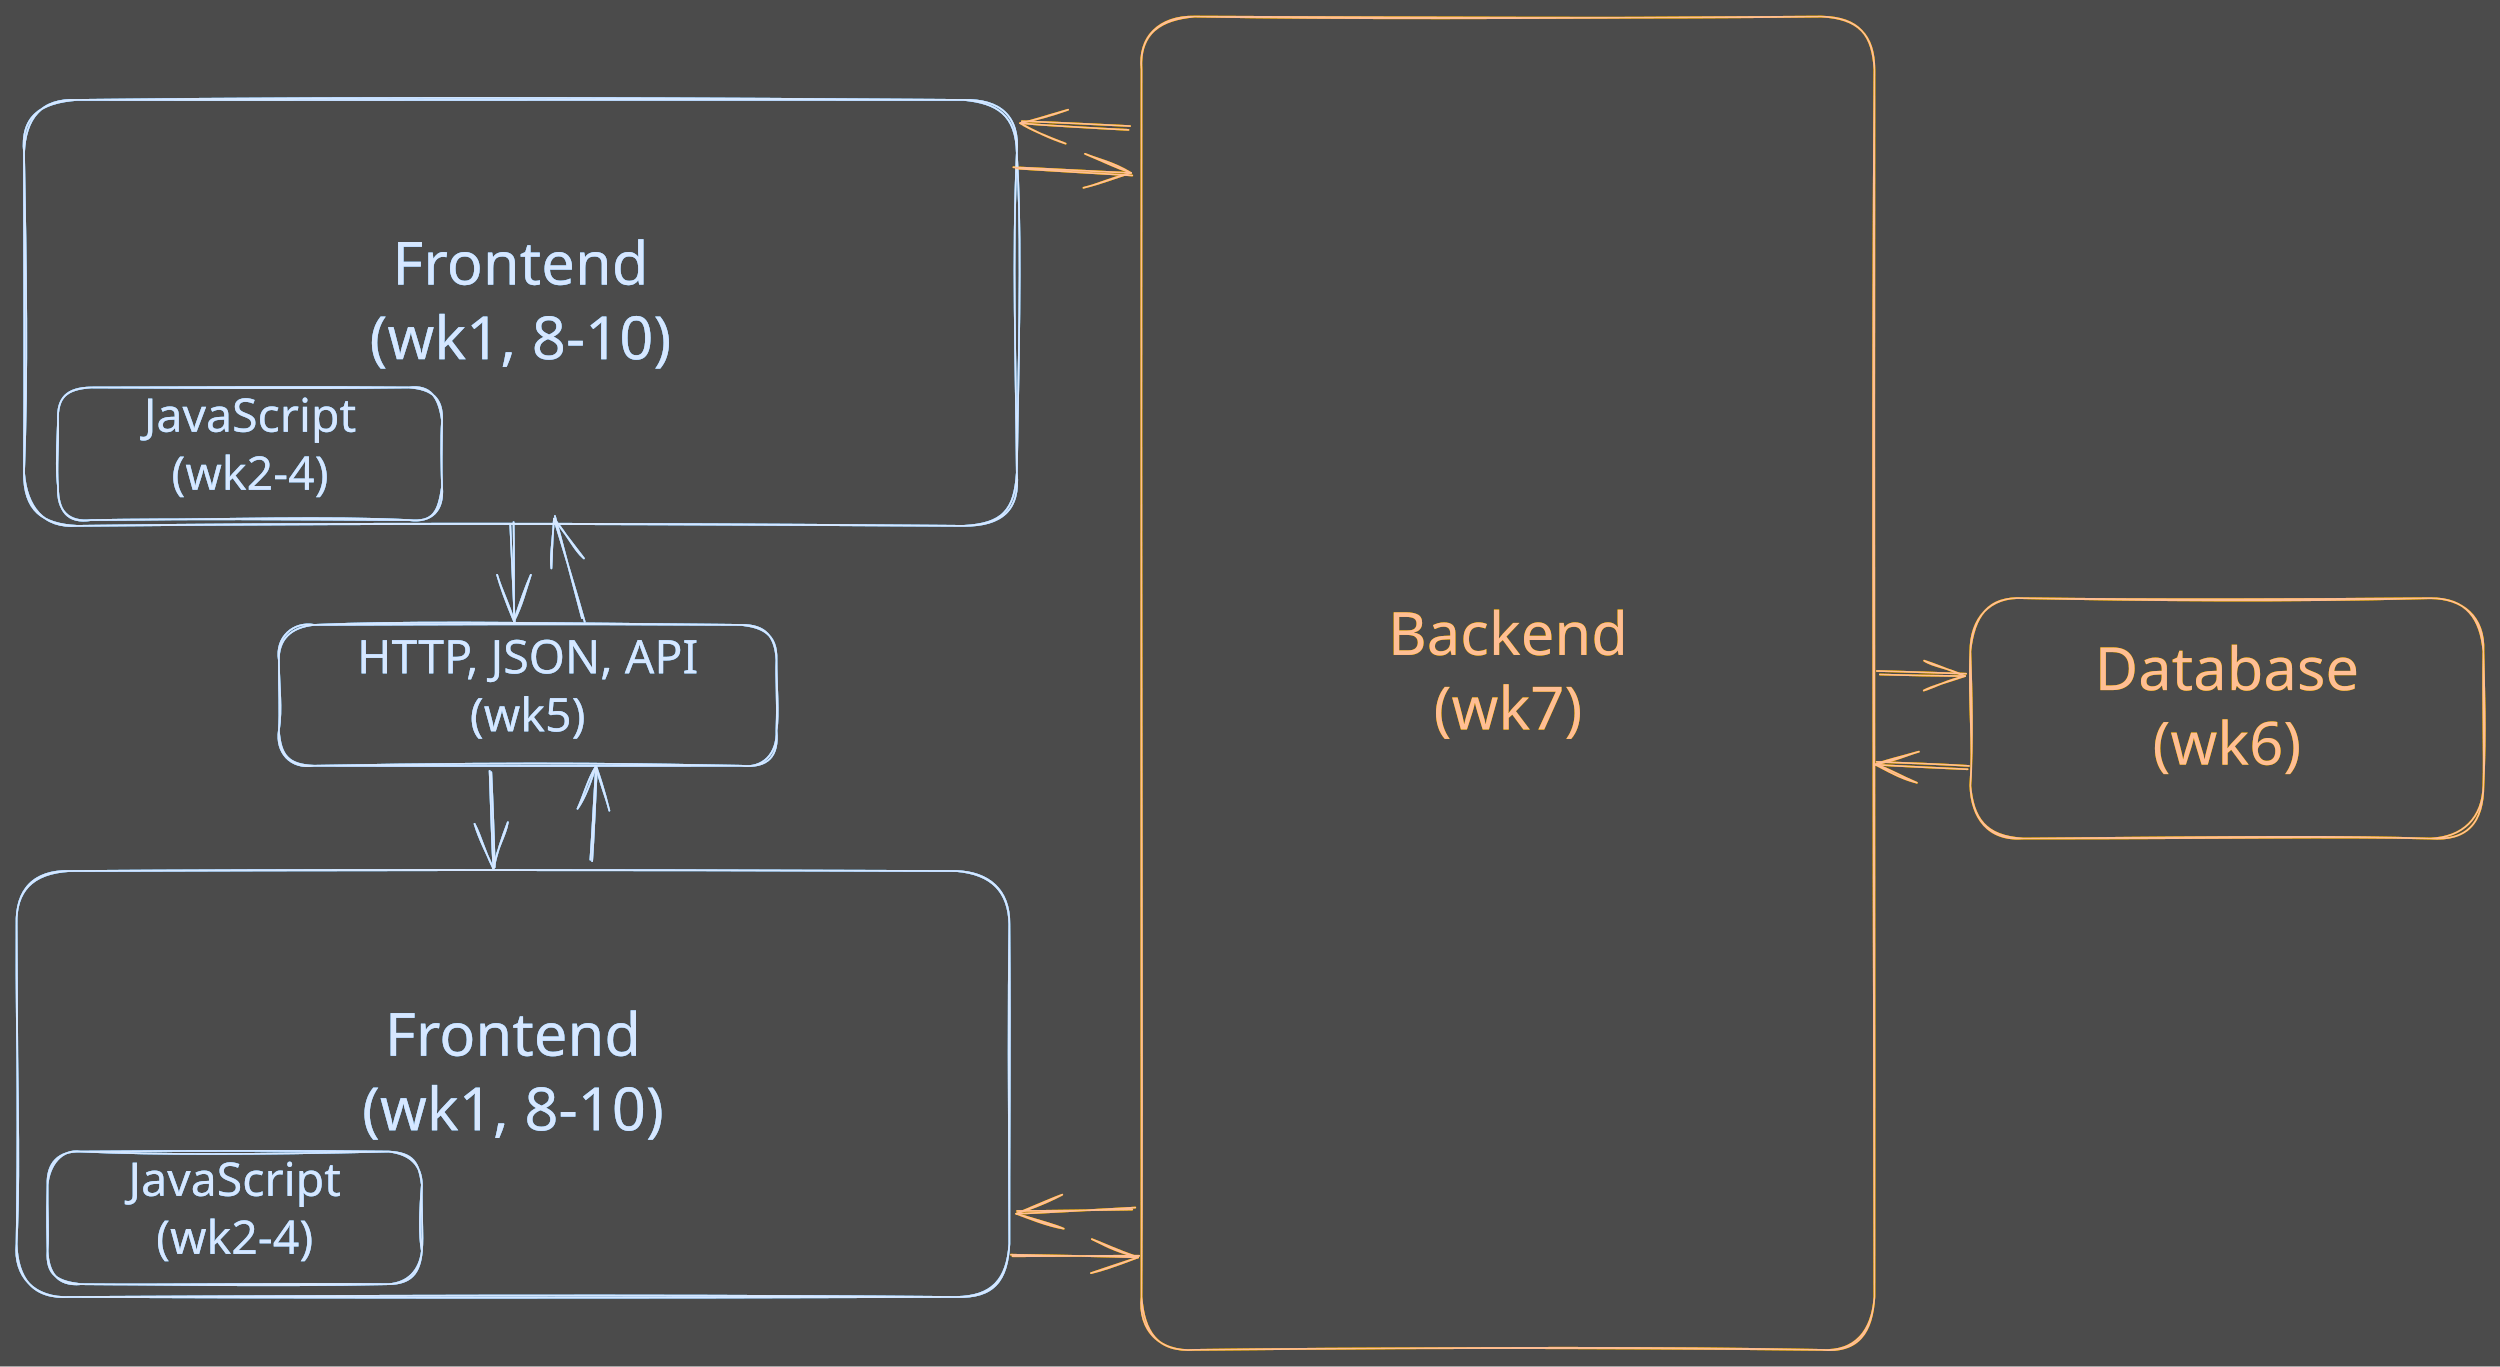
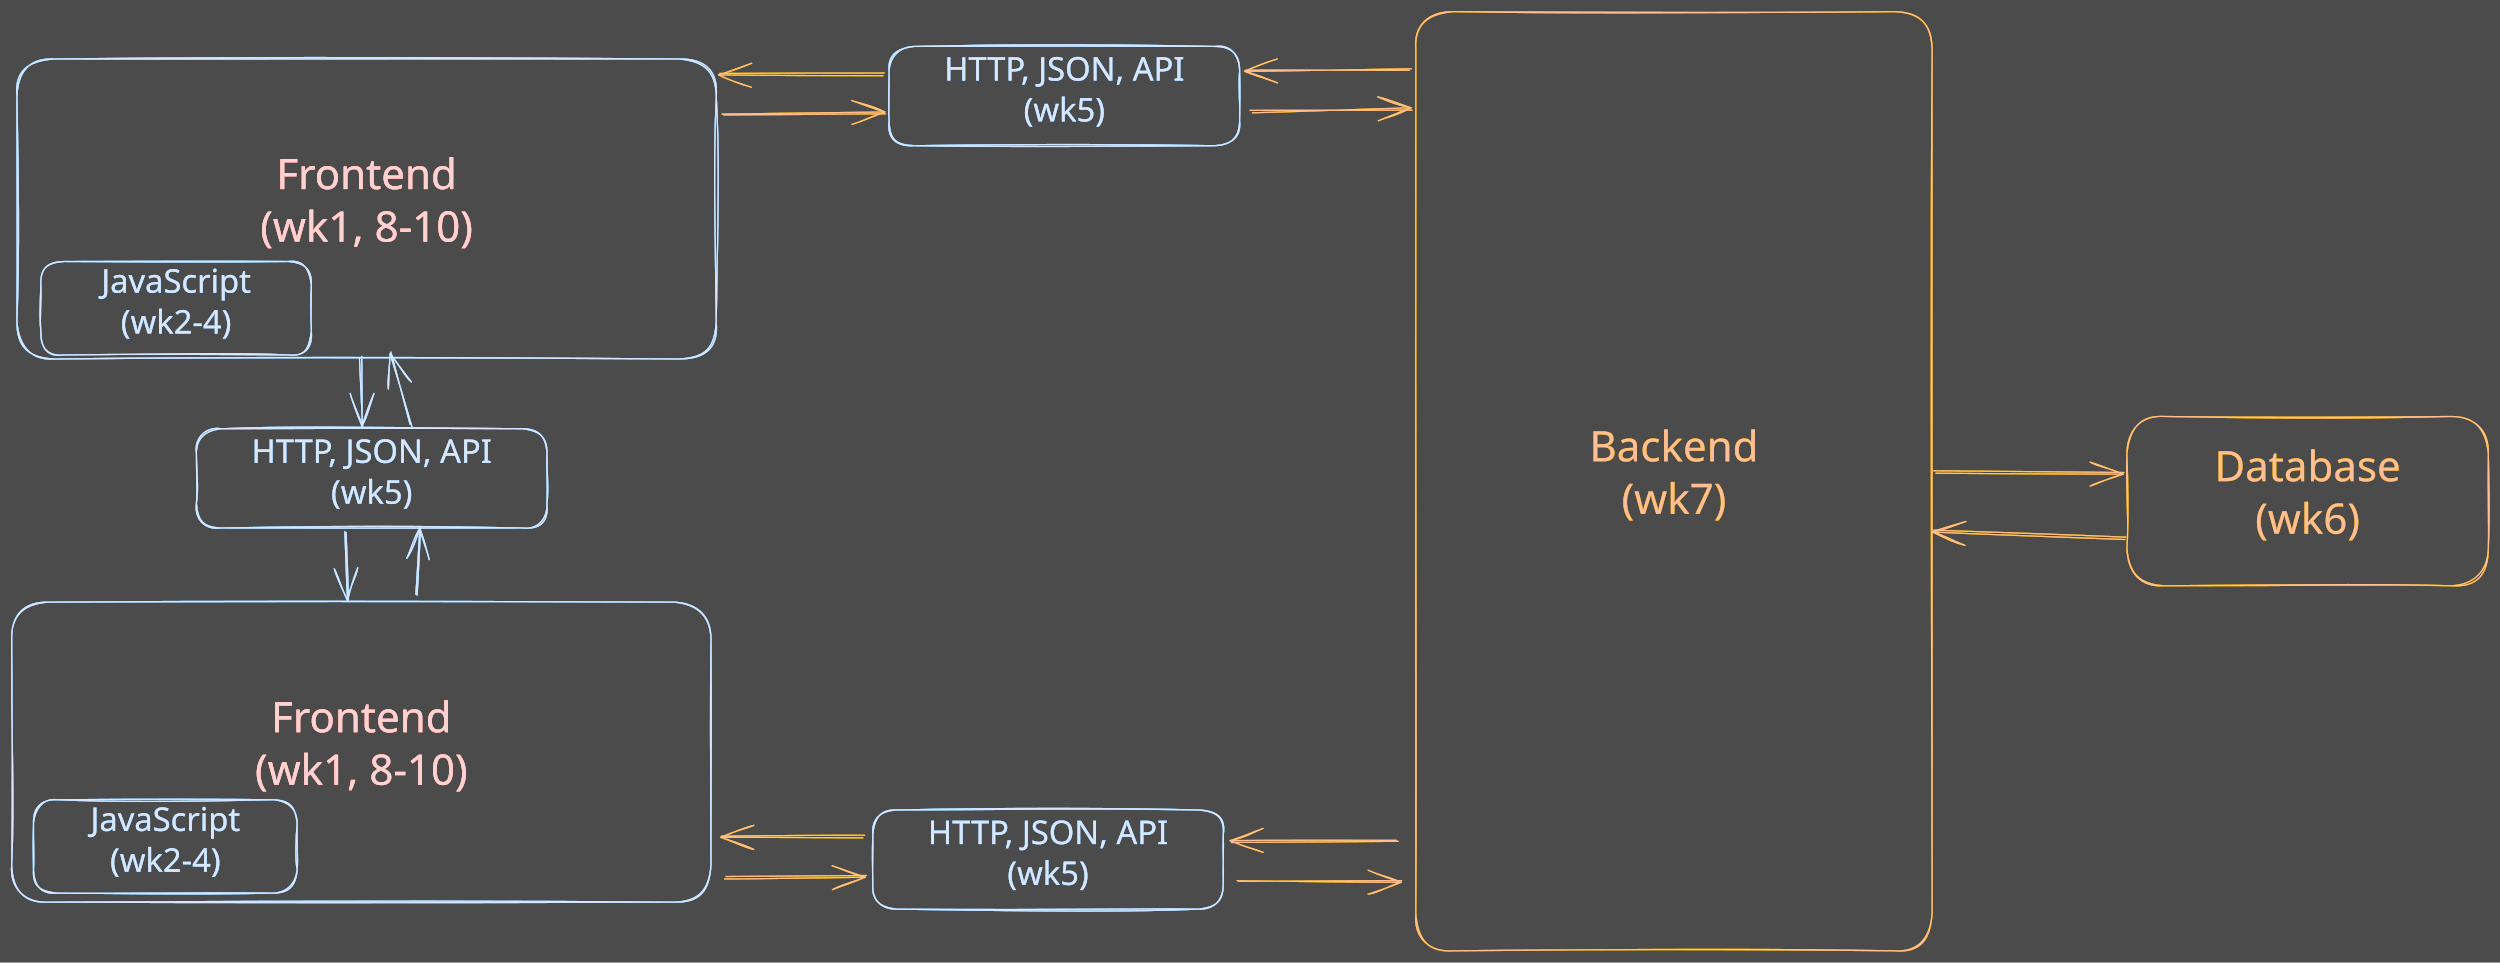
- <svg xmlns="http://www.w3.org/2000/svg" version="1.1" viewBox="0 0 1508.379 824.444" width="1508.379" height="824.444" filter="invert(93%) hue-rotate(180deg)">
+ <svg xmlns="http://www.w3.org/2000/svg" version="1.1" viewBox="0 0 2141.393 824.444" width="2141.393" height="824.444" filter="invert(93%) hue-rotate(180deg)">
  <defs>
    <style class="style-fonts">
      @font-face {
        font-family: "Virgil";
        src: url("https://excalidraw.com/Virgil.woff2");
      }
      @font-face {
        font-family: "Cascadia";
        src: url("https://excalidraw.com/Cascadia.woff2");
      }
      @font-face {
        font-family: "Assistant";
        src: url("https://excalidraw.com/Assistant-Regular.woff2");
      }
    </style>
  </defs>
-   <rect x="0" y="0" width="1508.379" height="824.444" fill="#ffffff" />
-   <g stroke-linecap="round" transform="translate(688.7222 10) rotate(0 221.1111 402.2222)">
+   <rect x="0" y="0" width="2141.393" height="824.444" fill="#ffffff" />
+   <g stroke-linecap="round" transform="translate(1212.741 10) rotate(0 221.1111 402.2222)">
    <path d="M32 0 C175.4 0.55, 316.74 1.19, 410.22 0 M32 0 C122.82 1.49, 214.37 1.27, 410.22 0 M410.22 0 C432.36 0.98, 442.08 11.01, 442.22 32 M410.22 0 C433.37 0.55, 441.22 11.47, 442.22 32 M442.22 32 C441.86 317.91, 442.45 604.23, 442.22 772.44 M442.22 32 C440.96 210.21, 441.44 387.96, 442.22 772.44 M442.22 772.44 C440.94 792.77, 430.74 805.79, 410.22 804.44 M442.22 772.44 C440.88 793.58, 433.19 806.43, 410.22 804.44 M410.22 804.44 C312.61 802.71, 216.84 802.81, 32 804.44 M410.22 804.44 C269.46 802.94, 129.32 803.2, 32 804.44 M32 804.44 C9.44 805.9, 1.64 793.68, 0 772.44 M32 804.44 C10.85 806.05, -2.14 792.36, 0 772.44 M0 772.44 C0.87 620.24, -0.39 469.25, 0 32 M0 772.44 C-0.11 553.95, -0.2 335.56, 0 32 M0 32 C-1.41 9.52, 12.08 1.74, 32 0 M0 32 C-2.15 12.25, 10.69 -0.38, 32 0" stroke="#f08c00" stroke-width="1" fill="none" />
  </g>
-   <g transform="translate(838.4417 367.2222) rotate(0 71.39167 45)">
+   <g transform="translate(1362.46 367.2222) rotate(0 71.39167 45)">
    <text x="71.392" y="0" font-family="Virgil, Segoe UI Emoji" font-size="36px" fill="#f08c00" text-anchor="middle" style="white-space: pre;" direction="ltr" dominant-baseline="text-before-edge">Backend</text>
    <text x="71.392" y="45" font-family="Virgil, Segoe UI Emoji" font-size="36px" fill="#f08c00" text-anchor="middle" style="white-space: pre;" direction="ltr" dominant-baseline="text-before-edge">(wk7)</text>
  </g>
-   <g stroke-linecap="round" transform="translate(14.5 60.27778) rotate(0 299.5 128.5)">
+   <g stroke-linecap="round" transform="translate(14.5 50.4961) rotate(0 299.5 128.5)">
    <path d="M32 0 C228.04 -2.18, 423.52 -0.95, 567 0 M32 0 C141.51 0.29, 250.98 -0.22, 567 0 M567 0 C587.03 1.93, 598.56 8.97, 599 32 M567 0 C588.91 -0.45, 600.9 9.77, 599 32 M599 32 C596.21 94.39, 598.42 157.2, 599 225 M599 32 C601.51 75.66, 600.98 119.32, 599 225 M599 225 C597.6 247.61, 590.33 255.8, 567 257 M599 225 C601.12 247.5, 589.99 257.03, 567 257 M567 257 C406.02 256.15, 244.59 255.02, 32 257 M567 257 C363.21 255.26, 159.92 255.24, 32 257 M32 257 C10.85 256.02, -0.21 247.6, 0 225 M32 257 C11.65 258.47, 1.63 245.6, 0 225 M0 225 C0.38 165.97, 0.09 107.1, 0 32 M0 225 C2.32 164.03, 1.25 102.54, 0 32 M0 32 C0.85 11.45, 9.98 -0.98, 32 0 M0 32 C-2.22 9.8, 10.04 1.58, 32 0" stroke="#1971c2" stroke-width="1" fill="none" />
  </g>
-   <g transform="translate(223.8 143.7778) rotate(0 90.2 45)">
-     <text x="90.2" y="0" font-family="Virgil, Segoe UI Emoji" font-size="36px" fill="#1971c2" text-anchor="middle" style="white-space: pre;" direction="ltr" dominant-baseline="text-before-edge">Frontend</text>
-     <text x="90.2" y="45" font-family="Virgil, Segoe UI Emoji" font-size="36px" fill="#1971c2" text-anchor="middle" style="white-space: pre;" direction="ltr" dominant-baseline="text-before-edge">(wk1, 8-10)</text>
-   </g>
-   <g stroke-linecap="round" transform="translate(35 233.7778) rotate(0 115.8481 40)">
+   <g transform="translate(223.8 133.9961) rotate(0 90.2 45)">
+     <text x="90.2" y="0" font-family="Virgil, Segoe UI Emoji" font-size="36px" fill="#e03131" text-anchor="middle" style="white-space: pre;" direction="ltr" dominant-baseline="text-before-edge">Frontend</text>
+     <text x="90.2" y="45" font-family="Virgil, Segoe UI Emoji" font-size="36px" fill="#e03131" text-anchor="middle" style="white-space: pre;" direction="ltr" dominant-baseline="text-before-edge">(wk1, 8-10)</text>
+   </g>
+   <g stroke-linecap="round" transform="translate(35 223.9961) rotate(0 115.8481 40)">
    <path d="M20 0 C89.31 -0.09, 155.82 -0.53, 211.7 0 M20 0 C78.94 0.16, 138.38 0.9, 211.7 0 M211.7 0 C224.88 -1.62, 229.78 5.91, 231.7 20 M211.7 0 C225.84 1, 232.17 6.51, 231.7 20 M231.7 20 C230.9 32.05, 231.3 45.75, 231.7 60 M231.7 20 C231.49 35.98, 231.24 51.41, 231.7 60 M231.7 60 C232.98 74.33, 225.29 81.93, 211.7 80 M231.7 60 C229.42 74.82, 226.83 81.49, 211.7 80 M211.7 80 C159.86 77.68, 111.96 79.53, 20 80 M211.7 80 C142.75 79.55, 72.11 79.18, 20 80 M20 80 C6.5 81.53, -0.6 74.57, 0 60 M20 80 C5.72 82.29, 0.01 74.55, 0 60 M0 60 C-1.08 48.23, 0.52 33.25, 0 20 M0 60 C-0.93 51.33, -1 44.18, 0 20 M0 20 C-0.54 6.15, 5.24 0.24, 20 0 M0 20 C-0.57 6.01, 4.97 0.94, 20 0" stroke="#1971c2" stroke-width="1" fill="none" />
  </g>
-   <g transform="translate(76.53975 238.7778) rotate(0 74.30833 35)">
+   <g transform="translate(76.53975 228.9961) rotate(0 74.30833 35)">
    <text x="74.308" y="0" font-family="Virgil, Segoe UI Emoji" font-size="28px" fill="#1971c2" text-anchor="middle" style="white-space: pre;" direction="ltr" dominant-baseline="text-before-edge">JavaScript</text>
    <text x="74.308" y="35" font-family="Virgil, Segoe UI Emoji" font-size="28px" fill="#1971c2" text-anchor="middle" style="white-space: pre;" direction="ltr" dominant-baseline="text-before-edge">(wk2-4)</text>
  </g>
-   <g stroke-linecap="round" transform="translate(168.25 377.0278) rotate(0 150.125 42.5)">
+   <g stroke-linecap="round" transform="translate(168.25 367.2461) rotate(0 150.125 42.5)">
    <path d="M21.25 0 C75.19 -2.25, 129.68 -1.46, 279 0 M21.25 0 C91.71 -0.22, 161.98 -0.71, 279 0 M279 0 C293.8 -0.07, 299.58 7.18, 300.25 21.25 M279 0 C291.18 1.42, 300.8 5.08, 300.25 21.25 M300.25 21.25 C300.16 35.49, 301.87 54.07, 300.25 63.75 M300.25 21.25 C299.76 32.35, 300.95 43.2, 300.25 63.75 M300.25 63.75 C301.78 79.37, 295.14 86.5, 279 85 M300.25 63.75 C300.88 77.51, 292.08 86.85, 279 85 M279 85 C223.77 84.18, 168.66 82.37, 21.25 85 M279 85 C183.57 85.07, 88.97 85.2, 21.25 85 M21.25 85 C5.6 84.45, 1.07 78.72, 0 63.75 M21.25 85 C6.68 87.2, -1.95 76.58, 0 63.75 M0 63.75 C2.09 50.23, 0.1 37.8, 0 21.25 M0 63.75 C0.85 52.09, -0.03 39.73, 0 21.25 M0 21.25 C-0.27 8.84, 7.1 1.44, 21.25 0 M0 21.25 C-2.24 7.34, 8.89 -2.19, 21.25 0" stroke="#1971c2" stroke-width="1" fill="none" />
  </g>
-   <g transform="translate(195.0583 384.5278) rotate(0 123.3167 35)">
+   <g transform="translate(195.0583 374.7461) rotate(0 123.3167 35)">
    <text x="123.317" y="0" font-family="Virgil, Segoe UI Emoji" font-size="28px" fill="#1971c2" text-anchor="middle" style="white-space: pre;" direction="ltr" dominant-baseline="text-before-edge">HTTP, JSON, API</text>
    <text x="123.317" y="35" font-family="Virgil, Segoe UI Emoji" font-size="28px" fill="#1971c2" text-anchor="middle" style="white-space: pre;" direction="ltr" dominant-baseline="text-before-edge">(wk5)</text>
  </g>
-   <g stroke-linecap="round" transform="translate(10 525.5278) rotate(0 299.5 128.5)">
+   <g stroke-linecap="round" transform="translate(10 515.7461) rotate(0 299.5 128.5)">
    <path d="M32 0 C172.23 -0.94, 312.98 -0.96, 567 0 M32 0 C188.22 -0.56, 343.91 -0.81, 567 0 M567 0 C586.41 0.69, 599.26 11.12, 599 32 M567 0 C588.41 1.84, 598.6 12.62, 599 32 M599 32 C599.68 105.98, 598.81 175.69, 599 225 M599 32 C598.33 80.39, 598.55 126.52, 599 225 M599 225 C597.81 247.11, 589.75 257.76, 567 257 M599 225 C597.59 246.94, 588.21 256.65, 567 257 M567 257 C438.29 255.99, 310.27 255.68, 32 257 M567 257 C359.81 257.7, 152.51 257.51, 32 257 M32 257 C10.86 258.14, -1.93 244.54, 0 225 M32 257 C9.55 258.42, 0.58 245.55, 0 225 M0 225 C2.57 170.79, -0.47 115.06, 0 32 M0 225 C1.07 162.97, 0.34 101.36, 0 32 M0 32 C-0.55 12.41, 9.25 1.29, 32 0 M0 32 C-0.53 11.27, 10.33 -0.57, 32 0" stroke="#1971c2" stroke-width="1" fill="none" />
  </g>
-   <g transform="translate(219.3 609.0278) rotate(0 90.2 45)">
-     <text x="90.2" y="0" font-family="Virgil, Segoe UI Emoji" font-size="36px" fill="#1971c2" text-anchor="middle" style="white-space: pre;" direction="ltr" dominant-baseline="text-before-edge">Frontend</text>
-     <text x="90.2" y="45" font-family="Virgil, Segoe UI Emoji" font-size="36px" fill="#1971c2" text-anchor="middle" style="white-space: pre;" direction="ltr" dominant-baseline="text-before-edge">(wk1, 8-10)</text>
-   </g>
-   <g stroke-linecap="round" transform="translate(28.68626 694.8087) rotate(0 112.9279 40)">
+   <g transform="translate(219.3 599.2461) rotate(0 90.2 45)">
+     <text x="90.2" y="0" font-family="Virgil, Segoe UI Emoji" font-size="36px" fill="#e03131" text-anchor="middle" style="white-space: pre;" direction="ltr" dominant-baseline="text-before-edge">Frontend</text>
+     <text x="90.2" y="45" font-family="Virgil, Segoe UI Emoji" font-size="36px" fill="#e03131" text-anchor="middle" style="white-space: pre;" direction="ltr" dominant-baseline="text-before-edge">(wk1, 8-10)</text>
+   </g>
+   <g stroke-linecap="round" transform="translate(28.68626 685.027) rotate(0 112.9279 40)">
    <path d="M20 0 C92.49 -0.62, 165.73 -0.52, 205.86 0 M20 0 C69.59 2.01, 121.23 1.89, 205.86 0 M205.86 0 C219.25 1.6, 225.51 8.36, 225.86 20 M205.86 0 C220.9 0.83, 224.04 6.66, 225.86 20 M225.86 20 C224.61 34.51, 224.09 51.3, 225.86 60 M225.86 20 C225.44 35.67, 226.74 50.94, 225.86 60 M225.86 60 C224.63 73.86, 219.09 79.69, 205.86 80 M225.86 60 C224.48 71.73, 217.52 79.16, 205.86 80 M205.86 80 C139.33 79.34, 69.61 80.59, 20 80 M205.86 80 C132.3 81.49, 57.58 80.03, 20 80 M20 80 C5.69 81.23, 0.51 72.65, 0 60 M20 80 C6.23 78.4, -0.89 74.74, 0 60 M0 60 C0.72 47.16, -0.23 36.52, 0 20 M0 60 C-0.08 51.47, -0.51 41.83, 0 20 M0 20 C-0.46 7.19, 6.38 -0.5, 20 0 M0 20 C1.02 8.5, 8.13 -1.74, 20 0" stroke="#1971c2" stroke-width="1" fill="none" />
  </g>
-   <g transform="translate(67.30584 699.8087) rotate(0 74.30833 35)">
+   <g transform="translate(67.30584 690.027) rotate(0 74.30833 35)">
    <text x="74.308" y="0" font-family="Virgil, Segoe UI Emoji" font-size="28px" fill="#1971c2" text-anchor="middle" style="white-space: pre;" direction="ltr" dominant-baseline="text-before-edge">JavaScript</text>
    <text x="74.308" y="35" font-family="Virgil, Segoe UI Emoji" font-size="28px" fill="#1971c2" text-anchor="middle" style="white-space: pre;" direction="ltr" dominant-baseline="text-before-edge">(wk2-4)</text>
  </g>
  <g stroke-linecap="round">
-     <g transform="translate(308.25 316.5278) rotate(0 0.7876222 29.75)">
+     <g transform="translate(308.25 306.7461) rotate(0 0.7876222 29.75)">
      <path d="M-0.38 -0.28 C-0.01 9.54, 1.97 50.17, 2.38 60.07 M1.61 -1.47 C1.89 8.51, 1.86 47.97, 1.85 58.24" stroke="#1971c2" stroke-width="1" fill="none" />
    </g>
-     <g transform="translate(308.25 316.5278) rotate(0 0.7876222 29.75)">
+     <g transform="translate(308.25 306.7461) rotate(0 0.7876222 29.75)">
      <path d="M-8.32 30.27 C-5.35 40.33, -0.78 48.47, 1.85 58.24 M-8.32 30.27 C-6.13 37.76, -3.54 45.26, 1.85 58.24" stroke="#1971c2" stroke-width="1" fill="none" />
    </g>
-     <g transform="translate(308.25 316.5278) rotate(0 0.7876222 29.75)">
+     <g transform="translate(308.25 306.7461) rotate(0 0.7876222 29.75)">
      <path d="M12.04 30.28 C8.69 40.27, 6.92 48.41, 1.85 58.24 M12.04 30.28 C8.84 37.7, 6.04 45.19, 1.85 58.24" stroke="#1971c2" stroke-width="1" fill="none" />
    </g>
  </g>
  <mask />
  <g stroke-linecap="round">
-     <g transform="translate(295.5189 465.4814) rotate(0 1.316347 29.375)">
+     <g transform="translate(295.5189 455.6997) rotate(0 1.316347 29.375)">
      <path d="M0.89 0.44 C1.43 9.86, 2.81 47.91, 2.96 57.71 M-0.1 -0.37 C0.33 9.66, 1.47 49.11, 2.19 58.7" stroke="#1971c2" stroke-width="1" fill="none" />
    </g>
-     <g transform="translate(295.5189 465.4814) rotate(0 1.316347 29.375)">
+     <g transform="translate(295.5189 455.6997) rotate(0 1.316347 29.375)">
      <path d="M-9.2 31.59 C-5.01 39.64, -4.29 45.26, 2.19 58.7 M-9.2 31.59 C-6.24 41.43, -1.85 49.26, 2.19 58.7" stroke="#1971c2" stroke-width="1" fill="none" />
    </g>
-     <g transform="translate(295.5189 465.4814) rotate(0 1.316347 29.375)">
+     <g transform="translate(295.5189 455.6997) rotate(0 1.316347 29.375)">
      <path d="M10.9 30.62 C9.48 39.08, 4.58 44.98, 2.19 58.7 M10.9 30.62 C6.96 40.76, 4.45 48.92, 2.19 58.7" stroke="#1971c2" stroke-width="1" fill="none" />
    </g>
  </g>
  <mask />
  <g stroke-linecap="round">
-     <g transform="translate(356.5183 519.2314) rotate(0 1.353945 -28.10179)">
+     <g transform="translate(356.5183 509.4497) rotate(0 1.353945 -28.10179)">
      <path d="M0.75 0.33 C1.52 -8.99, 3.12 -46, 3.59 -55.39 M-0.31 -0.55 C0.47 -10.24, 2.51 -48.07, 3.11 -57.09" stroke="#1971c2" stroke-width="1" fill="none" />
    </g>
-     <g transform="translate(356.5183 519.2314) rotate(0 1.353945 -28.10179)">
+     <g transform="translate(356.5183 509.4497) rotate(0 1.353945 -28.10179)">
      <path d="M11.14 -30.13 C9.85 -34.41, 8.93 -40.23, 3.11 -57.09 M11.14 -30.13 C9.01 -38.83, 5.05 -47.96, 3.11 -57.09" stroke="#1971c2" stroke-width="1" fill="none" />
    </g>
-     <g transform="translate(356.5183 519.2314) rotate(0 1.353945 -28.10179)">
+     <g transform="translate(356.5183 509.4497) rotate(0 1.353945 -28.10179)">
      <path d="M-8.07 -31.27 C-5.22 -35.42, -2.02 -41, 3.11 -57.09 M-8.07 -31.27 C-4.22 -39.48, -2.2 -48.26, 3.11 -57.09" stroke="#1971c2" stroke-width="1" fill="none" />
    </g>
  </g>
  <mask />
  <g stroke-linecap="round">
-     <g transform="translate(352.2621 373.684) rotate(0 -9.085017 -31.25)">
+     <g transform="translate(352.2621 363.9023) rotate(0 -9.085017 -31.25)">
      <path d="M-1.09 -0.7 C-3.91 -11.24, -14.54 -51.95, -17.46 -62.34 M0.54 1.55 C-2.33 -8.85, -14.67 -50.12, -18.04 -60.72" stroke="#1971c2" stroke-width="1" fill="none" />
    </g>
-     <g transform="translate(352.2621 373.684) rotate(0 -9.085017 -31.25)">
+     <g transform="translate(352.2621 363.9023) rotate(0 -9.085017 -31.25)">
      <path d="M0.04 -36.78 C-5.93 -41.88, -9.12 -49.98, -18.04 -60.72 M0.04 -36.78 C-4.49 -42.79, -9.52 -49.13, -18.04 -60.72" stroke="#1971c2" stroke-width="1" fill="none" />
    </g>
-     <g transform="translate(352.2621 373.684) rotate(0 -9.085017 -31.25)">
+     <g transform="translate(352.2621 363.9023) rotate(0 -9.085017 -31.25)">
      <path d="M-19.58 -30.76 C-20.58 -37.22, -18.76 -46.86, -18.04 -60.72 M-19.58 -30.76 C-19.14 -38.38, -19.18 -46.26, -18.04 -60.72" stroke="#1971c2" stroke-width="1" fill="none" />
    </g>
  </g>
  <mask />
-   <g stroke-linecap="round" transform="translate(1188.811 360.9266) rotate(0 154.7837 72.5)">
+   <g stroke-linecap="round" transform="translate(1821.826 356.7345) rotate(0 154.7837 72.5)">
    <path d="M32 0 C110.92 1.43, 188.05 2.28, 277.57 0 M32 0 C113.68 1, 196.05 0.69, 277.57 0 M277.57 0 C299.59 -0.16, 307.8 12.6, 309.57 32 M277.57 0 C296.91 0.07, 310.46 10.98, 309.57 32 M309.57 32 C309.98 54.79, 311.14 79.16, 309.57 113 M309.57 32 C309.04 62.68, 310.16 93.43, 309.57 113 M309.57 113 C309.44 135.42, 300.08 146.59, 277.57 145 M309.57 113 C309.13 132.68, 297.02 144.3, 277.57 145 M277.57 145 C217.9 143.62, 157.66 145.04, 32 145 M277.57 145 C225.73 143.44, 174.72 143.8, 32 145 M32 145 C8.79 143.72, 1.74 132.58, 0 113 M32 145 C10.57 146.58, 0.62 132.5, 0 113 M0 113 C1.94 88.77, -1.21 63.3, 0 32 M0 113 C1.63 85.19, 0.81 56.84, 0 32 M0 32 C0.07 12.53, 11.37 -1.32, 32 0 M0 32 C2.29 10.8, 10.58 -1.2, 32 0" stroke="#f08c00" stroke-width="1" fill="none" />
  </g>
-   <g transform="translate(1254.595 388.4266) rotate(0 89 45)">
+   <g transform="translate(1887.609 384.2345) rotate(0 89 45)">
    <text x="89" y="0" font-family="Virgil, Segoe UI Emoji" font-size="36px" fill="#f08c00" text-anchor="middle" style="white-space: pre;" direction="ltr" dominant-baseline="text-before-edge">Database</text>
    <text x="89" y="45" font-family="Virgil, Segoe UI Emoji" font-size="36px" fill="#f08c00" text-anchor="middle" style="white-space: pre;" direction="ltr" dominant-baseline="text-before-edge">(wk6)</text>
  </g>
  <g stroke-linecap="round">
-     <g transform="translate(680.9444 76.64914) rotate(0 -32.22222 -1.455728)">
-       <path d="M0.91 -0.58 C-9.97 -1.21, -53.58 -3.2, -64.42 -3.51 M-0.07 1.72 C-11.18 1.22, -54.58 -1.24, -65.35 -2.29" stroke="#f08c00" stroke-width="1" fill="none" />
-     </g>
-     <g transform="translate(680.9444 76.64914) rotate(0 -32.22222 -1.455728)">
-       <path d="M-36.48 -10.45 C-48.14 -7.16, -58.86 -3.6, -65.35 -2.29 M-36.48 -10.45 C-46.87 -6.73, -56.61 -4.26, -65.35 -2.29" stroke="#f08c00" stroke-width="1" fill="none" />
-     </g>
-     <g transform="translate(680.9444 76.64914) rotate(0 -32.22222 -1.455728)">
-       <path d="M-37.99 10.02 C-49.13 5.71, -59.3 1.68, -65.35 -2.29 M-37.99 10.02 C-47.67 6.84, -56.91 2.42, -65.35 -2.29" stroke="#f08c00" stroke-width="1" fill="none" />
-     </g>
-   </g>
-   <mask />
-   <g stroke-linecap="round">
-     <g transform="translate(613.1667 101.1111) rotate(0 34.88889 1.836166)">
-       <path d="M-0.16 0.55 C11.57 1.3, 58.48 4.15, 70 4.76 M-1.71 -0.2 C9.92 0.21, 56.98 2.82, 69.17 3.21" stroke="#f08c00" stroke-width="1" fill="none" />
-     </g>
-     <g transform="translate(613.1667 101.1111) rotate(0 34.88889 1.836166)">
-       <path d="M40.55 12.19 C49.06 10.22, 57.55 6.11, 69.17 3.21 M40.55 12.19 C51.35 9.54, 59.33 6.29, 69.17 3.21" stroke="#f08c00" stroke-width="1" fill="none" />
-     </g>
-     <g transform="translate(613.1667 101.1111) rotate(0 34.88889 1.836166)">
-       <path d="M41.47 -8.31 C49.78 -4.84, 58.03 -3.5, 69.17 3.21 M41.47 -8.31 C52 -3.92, 59.66 -0.13, 69.17 3.21" stroke="#f08c00" stroke-width="1" fill="none" />
-     </g>
-   </g>
-   <mask />
-   <g stroke-linecap="round">
-     <g transform="translate(683.8541 730.0451) rotate(0 -35.55556 0.206493)">
-       <path d="M-0.71 -0.27 C-12.53 0, -58.53 0.67, -70.2 0.6 M1.12 -1.46 C-10.84 -0.87, -58.6 1.99, -70.66 2.24" stroke="#f08c00" stroke-width="1" fill="none" />
-     </g>
-     <g transform="translate(683.8541 730.0451) rotate(0 -35.55556 0.206493)">
-       <path d="M-42.94 -9.23 C-53.52 -3.72, -62.77 -0.39, -70.66 2.24 M-42.94 -9.23 C-48.1 -7.34, -54.28 -4.66, -70.66 2.24" stroke="#f08c00" stroke-width="1" fill="none" />
-     </g>
-     <g transform="translate(683.8541 730.0451) rotate(0 -35.55556 0.206493)">
-       <path d="M-42.06 11.28 C-52.77 9.37, -62.35 5.28, -70.66 2.24 M-42.06 11.28 C-47.56 8.89, -53.92 7.29, -70.66 2.24" stroke="#f08c00" stroke-width="1" fill="none" />
-     </g>
-   </g>
-   <mask />
-   <g stroke-linecap="round">
-     <g transform="translate(610 757.7794) rotate(0 38.48262 0.4984368)">
-       <path d="M0.92 0.19 C13.93 0.22, 64.56 -0.2, 77.39 -0.1 M-0.06 -0.76 C12.89 -0.6, 63.72 0.4, 76.67 0.86" stroke="#f08c00" stroke-width="1" fill="none" />
-     </g>
-     <g transform="translate(610 757.7794) rotate(0 38.48262 0.4984368)">
-       <path d="M48.22 10.38 C55.41 8.58, 60.12 7.11, 76.67 0.86 M48.22 10.38 C56.32 7.66, 63.27 5.28, 76.67 0.86" stroke="#f08c00" stroke-width="1" fill="none" />
-     </g>
-     <g transform="translate(610 757.7794) rotate(0 38.48262 0.4984368)">
-       <path d="M48.75 -10.14 C55.77 -6.99, 60.35 -3.51, 76.67 0.86 M48.75 -10.14 C56.82 -7.07, 63.61 -3.67, 76.67 0.86" stroke="#f08c00" stroke-width="1" fill="none" />
-     </g>
-   </g>
-   <mask />
-   <g stroke-linecap="round">
-     <g transform="translate(1133.167 405.8219) rotate(0 26.32237 0.4089109)">
-       <path d="M-0.78 -0.98 C8.09 -0.85, 44.33 0.45, 53.09 0.67 M1.01 1.13 C9.77 1.46, 43.51 2.08, 52.38 2.12" stroke="#f08c00" stroke-width="1" fill="none" />
-     </g>
-     <g transform="translate(1133.167 405.8219) rotate(0 26.32237 0.4089109)">
-       <path d="M27.53 10.81 C33.13 9.19, 41.73 4.51, 52.38 2.12 M27.53 10.81 C33.04 7.92, 40.45 6.18, 52.38 2.12" stroke="#f08c00" stroke-width="1" fill="none" />
-     </g>
-     <g transform="translate(1133.167 405.8219) rotate(0 26.32237 0.4089109)">
-       <path d="M27.76 -7.2 C33.28 -3.58, 41.81 -3.04, 52.38 2.12 M27.76 -7.2 C33.31 -5.41, 40.66 -2.48, 52.38 2.12" stroke="#f08c00" stroke-width="1" fill="none" />
-     </g>
-   </g>
-   <mask />
-   <g stroke-linecap="round">
-     <g transform="translate(1186.923 463.2602) rotate(0 -27.43348 -1.858192)">
-       <path d="M1.09 -1.14 C-7.91 -1.82, -45.46 -3.35, -54.69 -3.59 M0.21 0.88 C-8.88 0.37, -46.39 -1.13, -55.54 -1.99" stroke="#f08c00" stroke-width="1" fill="none" />
-     </g>
-     <g transform="translate(1186.923 463.2602) rotate(0 -27.43348 -1.858192)">
-       <path d="M-29.16 -9.75 C-37.49 -7.31, -41.86 -4.68, -55.54 -1.99 M-29.16 -9.75 C-39.74 -6.66, -49.35 -4.61, -55.54 -1.99" stroke="#f08c00" stroke-width="1" fill="none" />
-     </g>
-     <g transform="translate(1186.923 463.2602) rotate(0 -27.43348 -1.858192)">
-       <path d="M-30.35 9.02 C-38.46 6.85, -42.54 4.88, -55.54 -1.99 M-30.35 9.02 C-40.57 4.71, -49.71 -0.65, -55.54 -1.99" stroke="#f08c00" stroke-width="1" fill="none" />
+     <g transform="translate(756.4031 63.1342) rotate(0 -69.95155 0.192069)">
+       <path d="M0.91 -0.58 C-22.55 -0.66, -116.46 -0.45, -139.87 -0.22 M-0.07 1.72 C-23.76 1.77, -117.46 1.51, -140.81 1.01" stroke="#f08c00" stroke-width="1" fill="none" />
+     </g>
+     <g transform="translate(756.4031 63.1342) rotate(0 -69.95155 0.192069)">
+       <path d="M-112.51 -8.95 C-123.95 -5, -134.47 -0.78, -140.81 1.01 M-112.51 -8.95 C-122.72 -4.64, -132.27 -1.56, -140.81 1.01" stroke="#f08c00" stroke-width="1" fill="none" />
+     </g>
+     <g transform="translate(756.4031 63.1342) rotate(0 -69.95155 0.192069)">
+       <path d="M-112.73 11.57 C-124.13 7.91, -134.57 4.53, -140.81 1.01 M-112.73 11.57 C-122.67 8.98, -132.15 5.15, -140.81 1.01" stroke="#f08c00" stroke-width="1" fill="none" />
+     </g>
+   </g>
+   <mask />
+   <g stroke-linecap="round">
+     <g transform="translate(620.1536 97.92853) rotate(0 69.12476 -0.782693)">
+       <path d="M-0.16 0.55 C22.98 0.43, 115.54 -0.21, 138.47 -0.48 M-1.71 -0.2 C21.34 -0.66, 114.04 -1.55, 137.64 -2.03" stroke="#f08c00" stroke-width="1" fill="none" />
+     </g>
+     <g transform="translate(620.1536 97.92853) rotate(0 69.12476 -0.782693)">
+       <path d="M109.6 8.64 C117.95 6.21, 126.29 1.66, 137.64 -2.03 M109.6 8.64 C120.2 5.4, 127.98 1.57, 137.64 -2.03" stroke="#f08c00" stroke-width="1" fill="none" />
+     </g>
+     <g transform="translate(620.1536 97.92853) rotate(0 69.12476 -0.782693)">
+       <path d="M109.31 -11.88 C117.78 -8.85, 126.2 -7.96, 137.64 -2.03 M109.31 -11.88 C120.05 -8.06, 127.93 -4.85, 137.64 -2.03" stroke="#f08c00" stroke-width="1" fill="none" />
+     </g>
+   </g>
+   <mask />
+   <g stroke-linecap="round">
+     <g transform="translate(1657.185 404.2373) rotate(0 80.82028 0.3153619)">
+       <path d="M-0.78 -0.98 C26.25 -0.88, 135.16 0.29, 162.09 0.48 M1.01 1.13 C27.94 1.42, 134.34 1.92, 161.38 1.94" stroke="#f08c00" stroke-width="1" fill="none" />
+     </g>
+     <g transform="translate(1657.185 404.2373) rotate(0 80.82028 0.3153619)">
+       <path d="M133.15 12.11 C139.74 10.08, 149.31 4.97, 161.38 1.94 M133.15 12.11 C139.53 8.82, 147.82 6.69, 161.38 1.94" stroke="#f08c00" stroke-width="1" fill="none" />
+     </g>
+     <g transform="translate(1657.185 404.2373) rotate(0 80.82028 0.3153619)">
+       <path d="M133.22 -8.41 C139.76 -4.47, 149.32 -3.63, 161.38 1.94 M133.22 -8.41 C139.69 -6.38, 147.96 -3.19, 161.38 1.94" stroke="#f08c00" stroke-width="1" fill="none" />
+     </g>
+   </g>
+   <mask />
+   <g stroke-linecap="round">
+     <g transform="translate(1819.937 461.2512) rotate(0 -81.9314 -3.641078)">
+       <path d="M1.09 -1.14 C-26.08 -2.41, -136.29 -6.33, -163.68 -7.16 M0.21 0.88 C-27.05 -0.22, -137.22 -4.1, -164.53 -5.56" stroke="#f08c00" stroke-width="1" fill="none" />
+     </g>
+     <g transform="translate(1819.937 461.2512) rotate(0 -81.9314 -3.641078)">
+       <path d="M-135.93 -14.6 C-144.8 -11.82, -149.71 -8.88, -164.53 -5.56 M-135.93 -14.6 C-147.38 -11.03, -157.87 -8.46, -164.53 -5.56" stroke="#f08c00" stroke-width="1" fill="none" />
+     </g>
+     <g transform="translate(1819.937 461.2512) rotate(0 -81.9314 -3.641078)">
+       <path d="M-136.81 5.9 C-145.55 3.65, -150.25 1.56, -164.53 -5.56 M-136.81 5.9 C-148.04 1.39, -158.18 -4.15, -164.53 -5.56" stroke="#f08c00" stroke-width="1" fill="none" />
+     </g>
+   </g>
+   <mask />
+   <g stroke-linecap="round" transform="translate(761.5473 39.78964) rotate(0 150.125 42.5)">
+     <path d="M21.25 0 C89.41 -1.43, 160.2 -2.39, 279 0 M21.25 0 C121.36 -0.43, 220.69 -0.18, 279 0 M279 0 C293.47 0.06, 300.61 6.86, 300.25 21.25 M279 0 C292.59 -2.13, 300.2 7.74, 300.25 21.25 M300.25 21.25 C299.03 33.64, 300.83 48.56, 300.25 63.75 M300.25 21.25 C300.77 35.42, 300.41 51.26, 300.25 63.75 M300.25 63.75 C300 76.61, 294.66 84.47, 279 85 M300.25 63.75 C301.81 78.83, 292.11 84.01, 279 85 M279 85 C210.44 83.99, 140.67 83.38, 21.25 85 M279 85 C189 85.55, 96.71 86.32, 21.25 85 M21.25 85 C5.22 84.18, 0.58 79.71, 0 63.75 M21.25 85 C6.8 85.88, -1.91 79.37, 0 63.75 M0 63.75 C-0.51 53.51, 0.13 44.13, 0 21.25 M0 63.75 C-0.51 54.84, -0.4 46.13, 0 21.25 M0 21.25 C-1.4 6.13, 8.25 1.65, 21.25 0 M0 21.25 C0.57 8.91, 8.93 0.27, 21.25 0" stroke="#1971c2" stroke-width="1" fill="none" />
+   </g>
+   <g transform="translate(788.3556 47.28964) rotate(0 123.3167 35)">
+     <text x="123.317" y="0" font-family="Virgil, Segoe UI Emoji" font-size="28px" fill="#1971c2" text-anchor="middle" style="white-space: pre;" direction="ltr" dominant-baseline="text-before-edge">HTTP, JSON, API</text>
+     <text x="123.317" y="35" font-family="Virgil, Segoe UI Emoji" font-size="28px" fill="#1971c2" text-anchor="middle" style="white-space: pre;" direction="ltr" dominant-baseline="text-before-edge">(wk5)</text>
+   </g>
+   <g stroke-linecap="round" transform="translate(747.5735 693.7647) rotate(0 150.125 42.5)">
+     <path d="M21.25 0 C98.23 -0.02, 172.17 -1.72, 279 0 M21.25 0 C116.99 -1.97, 212.42 -1.59, 279 0 M279 0 C293.68 1.37, 301.33 5.35, 300.25 21.25 M279 0 C295.28 0.81, 302.48 6.64, 300.25 21.25 M300.25 21.25 C300.71 32.55, 299.93 47.86, 300.25 63.75 M300.25 21.25 C299.66 34.87, 300.73 47.55, 300.25 63.75 M300.25 63.75 C300.18 77.15, 292.95 85.22, 279 85 M300.25 63.75 C300.17 79.9, 292.24 83.39, 279 85 M279 85 C226.23 84.17, 176.2 85.93, 21.25 85 M279 85 C220.21 87.24, 162.25 87.11, 21.25 85 M21.25 85 C6 83.76, -1.01 77.3, 0 63.75 M21.25 85 C8.34 85.45, -0.95 78.04, 0 63.75 M0 63.75 C-0.54 49.81, 0.31 34.54, 0 21.25 M0 63.75 C-0.18 49.75, -0.54 36.52, 0 21.25 M0 21.25 C1.3 6.73, 6.74 -0.82, 21.25 0 M0 21.25 C-0.87 8.26, 5.44 0.64, 21.25 0" stroke="#1971c2" stroke-width="1" fill="none" />
+   </g>
+   <g transform="translate(774.3818 701.2647) rotate(0 123.3167 35)">
+     <text x="123.317" y="0" font-family="Virgil, Segoe UI Emoji" font-size="28px" fill="#1971c2" text-anchor="middle" style="white-space: pre;" direction="ltr" dominant-baseline="text-before-edge">HTTP, JSON, API</text>
+     <text x="123.317" y="35" font-family="Virgil, Segoe UI Emoji" font-size="28px" fill="#1971c2" text-anchor="middle" style="white-space: pre;" direction="ltr" dominant-baseline="text-before-edge">(wk5)</text>
+   </g>
+   <g stroke-linecap="round">
+     <g transform="translate(1207.34 60.72424) rotate(0 -69.95155 0.192069)">
+       <path d="M-0.38 -0.5 C-23.79 -0.45, -116.99 -0.81, -140.23 -0.61 M1.62 -1.81 C-21.99 -1.56, -117.66 0.35, -141.35 0.41" stroke="#f08c00" stroke-width="1" fill="none" />
+     </g>
+     <g transform="translate(1207.34 60.72424) rotate(0 -69.95155 0.192069)">
+       <path d="M-113.29 -10.2 C-123.14 -7.46, -132.9 -3.38, -141.35 0.41 M-113.29 -10.2 C-122.95 -7.27, -130.76 -4.03, -141.35 0.41" stroke="#f08c00" stroke-width="1" fill="none" />
+     </g>
+     <g transform="translate(1207.34 60.72424) rotate(0 -69.95155 0.192069)">
+       <path d="M-113.03 10.32 C-122.81 6.53, -132.66 4.06, -141.35 0.41 M-113.03 10.32 C-122.95 6.51, -130.85 3, -141.35 0.41" stroke="#f08c00" stroke-width="1" fill="none" />
+     </g>
+   </g>
+   <mask />
+   <g stroke-linecap="round">
+     <g transform="translate(1071.091 95.51857) rotate(0 69.12476 -0.782693)">
+       <path d="M-0.33 -0.99 C22.79 -1.11, 115.08 -0.97, 138.34 -1.22 M1.7 1.1 C24.7 0.65, 114.55 -2.7, 137.44 -3.16" stroke="#f08c00" stroke-width="1" fill="none" />
+     </g>
+     <g transform="translate(1071.091 95.51857) rotate(0 69.12476 -0.782693)">
+       <path d="M109.56 7.93 C115.44 5.18, 125.15 3.71, 137.44 -3.16 M109.56 7.93 C116.64 5.01, 122.26 2.73, 137.44 -3.16" stroke="#f08c00" stroke-width="1" fill="none" />
+     </g>
+     <g transform="translate(1071.091 95.51857) rotate(0 69.12476 -0.782693)">
+       <path d="M108.95 -12.58 C114.91 -9.83, 124.78 -5.79, 137.44 -3.16 M108.95 -12.58 C116.05 -10.99, 121.81 -8.75, 137.44 -3.16" stroke="#f08c00" stroke-width="1" fill="none" />
+     </g>
+   </g>
+   <mask />
+   <g stroke-linecap="round">
+     <g transform="translate(740.6146 716.1675) rotate(0 -61.56725 0.4957778)">
+       <path d="M-0.07 -0.73 C-20.29 -0.88, -101.95 -0.26, -122.53 0.01 M-1.56 1.51 C-21.79 1.39, -102.67 0.92, -123.16 1.04" stroke="#f08c00" stroke-width="1" fill="none" />
+     </g>
+     <g transform="translate(740.6146 716.1675) rotate(0 -61.56725 0.4957778)">
+       <path d="M-94.95 -9.2 C-101.83 -6.12, -108 -5.69, -123.16 1.04 M-94.95 -9.2 C-103.57 -7.08, -111.73 -3.52, -123.16 1.04" stroke="#f08c00" stroke-width="1" fill="none" />
+     </g>
+     <g transform="translate(740.6146 716.1675) rotate(0 -61.56725 0.4957778)">
+       <path d="M-94.97 11.32 C-102 10.23, -108.16 6.47, -123.16 1.04 M-94.97 11.32 C-103.6 7.41, -111.76 4.93, -123.16 1.04" stroke="#f08c00" stroke-width="1" fill="none" />
+     </g>
+   </g>
+   <mask />
+   <g stroke-linecap="round">
+     <g transform="translate(621.1336 751.7681) rotate(0 60.74047 -0.8935383)">
+       <path d="M0.61 -0.98 C20.8 -1.17, 100.93 -1.76, 121.09 -1.86 M-0.53 1.12 C19.48 1.19, 99.7 -0.14, 119.94 -0.36" stroke="#f08c00" stroke-width="1" fill="none" />
+     </g>
+     <g transform="translate(621.1336 751.7681) rotate(0 60.74047 -0.8935383)">
+       <path d="M91.9 10.29 C98.59 6.37, 108.36 4.12, 119.94 -0.36 M91.9 10.29 C100.59 6.8, 108.74 4.38, 119.94 -0.36" stroke="#f08c00" stroke-width="1" fill="none" />
+     </g>
+     <g transform="translate(621.1336 751.7681) rotate(0 60.74047 -0.8935383)">
+       <path d="M91.61 -10.23 C98.27 -8.11, 108.12 -4.32, 119.94 -0.36 M91.61 -10.23 C100.33 -7.23, 108.57 -3.17, 119.94 -0.36" stroke="#f08c00" stroke-width="1" fill="none" />
+     </g>
+   </g>
+   <mask />
+   <g stroke-linecap="round">
+     <g transform="translate(1197.559 720.2888) rotate(0 -71.34893 0.2072991)">
+       <path d="M-0.02 0.36 C-23.82 0.54, -119.17 1.35, -142.78 1.36 M-1.49 -0.49 C-25.45 -0.66, -120.36 -0.63, -143.78 -0.26" stroke="#f08c00" stroke-width="1" fill="none" />
+     </g>
+     <g transform="translate(1197.559 720.2888) rotate(0 -71.34893 0.2072991)">
+       <path d="M-115.65 -10.71 C-123.51 -7.7, -131.01 -2.78, -143.78 -0.26 M-115.65 -10.71 C-124.68 -7.46, -133.07 -3.57, -143.78 -0.26" stroke="#f08c00" stroke-width="1" fill="none" />
+     </g>
+     <g transform="translate(1197.559 720.2888) rotate(0 -71.34893 0.2072991)">
+       <path d="M-115.52 9.81 C-123.46 6.63, -131.01 5.35, -143.78 -0.26 M-115.52 9.81 C-124.47 6.89, -132.9 4.61, -143.78 -0.26" stroke="#f08c00" stroke-width="1" fill="none" />
+     </g>
+   </g>
+   <mask />
+   <g stroke-linecap="round">
+     <g transform="translate(1061.309 753.9883) rotate(0 69.12476 0.1284085)">
+       <path d="M-0.09 0.95 C23.12 0.93, 116.28 0.23, 139.22 0.27 M-1.59 0.4 C21.55 0.56, 115.78 1.99, 138.79 1.81" stroke="#f08c00" stroke-width="1" fill="none" />
+     </g>
+     <g transform="translate(1061.309 753.9883) rotate(0 69.12476 0.1284085)">
+       <path d="M110.54 11.92 C120.53 10.54, 127.39 4.78, 138.79 1.81 M110.54 11.92 C120.81 8.77, 132.06 4.5, 138.79 1.81" stroke="#f08c00" stroke-width="1" fill="none" />
+     </g>
+     <g transform="translate(1061.309 753.9883) rotate(0 69.12476 0.1284085)">
+       <path d="M110.65 -8.6 C120.67 -3.85, 127.5 -3.49, 138.79 1.81 M110.65 -8.6 C120.77 -4.01, 131.99 -0.54, 138.79 1.81" stroke="#f08c00" stroke-width="1" fill="none" />
    </g>
  </g>
  <mask />
</svg>
